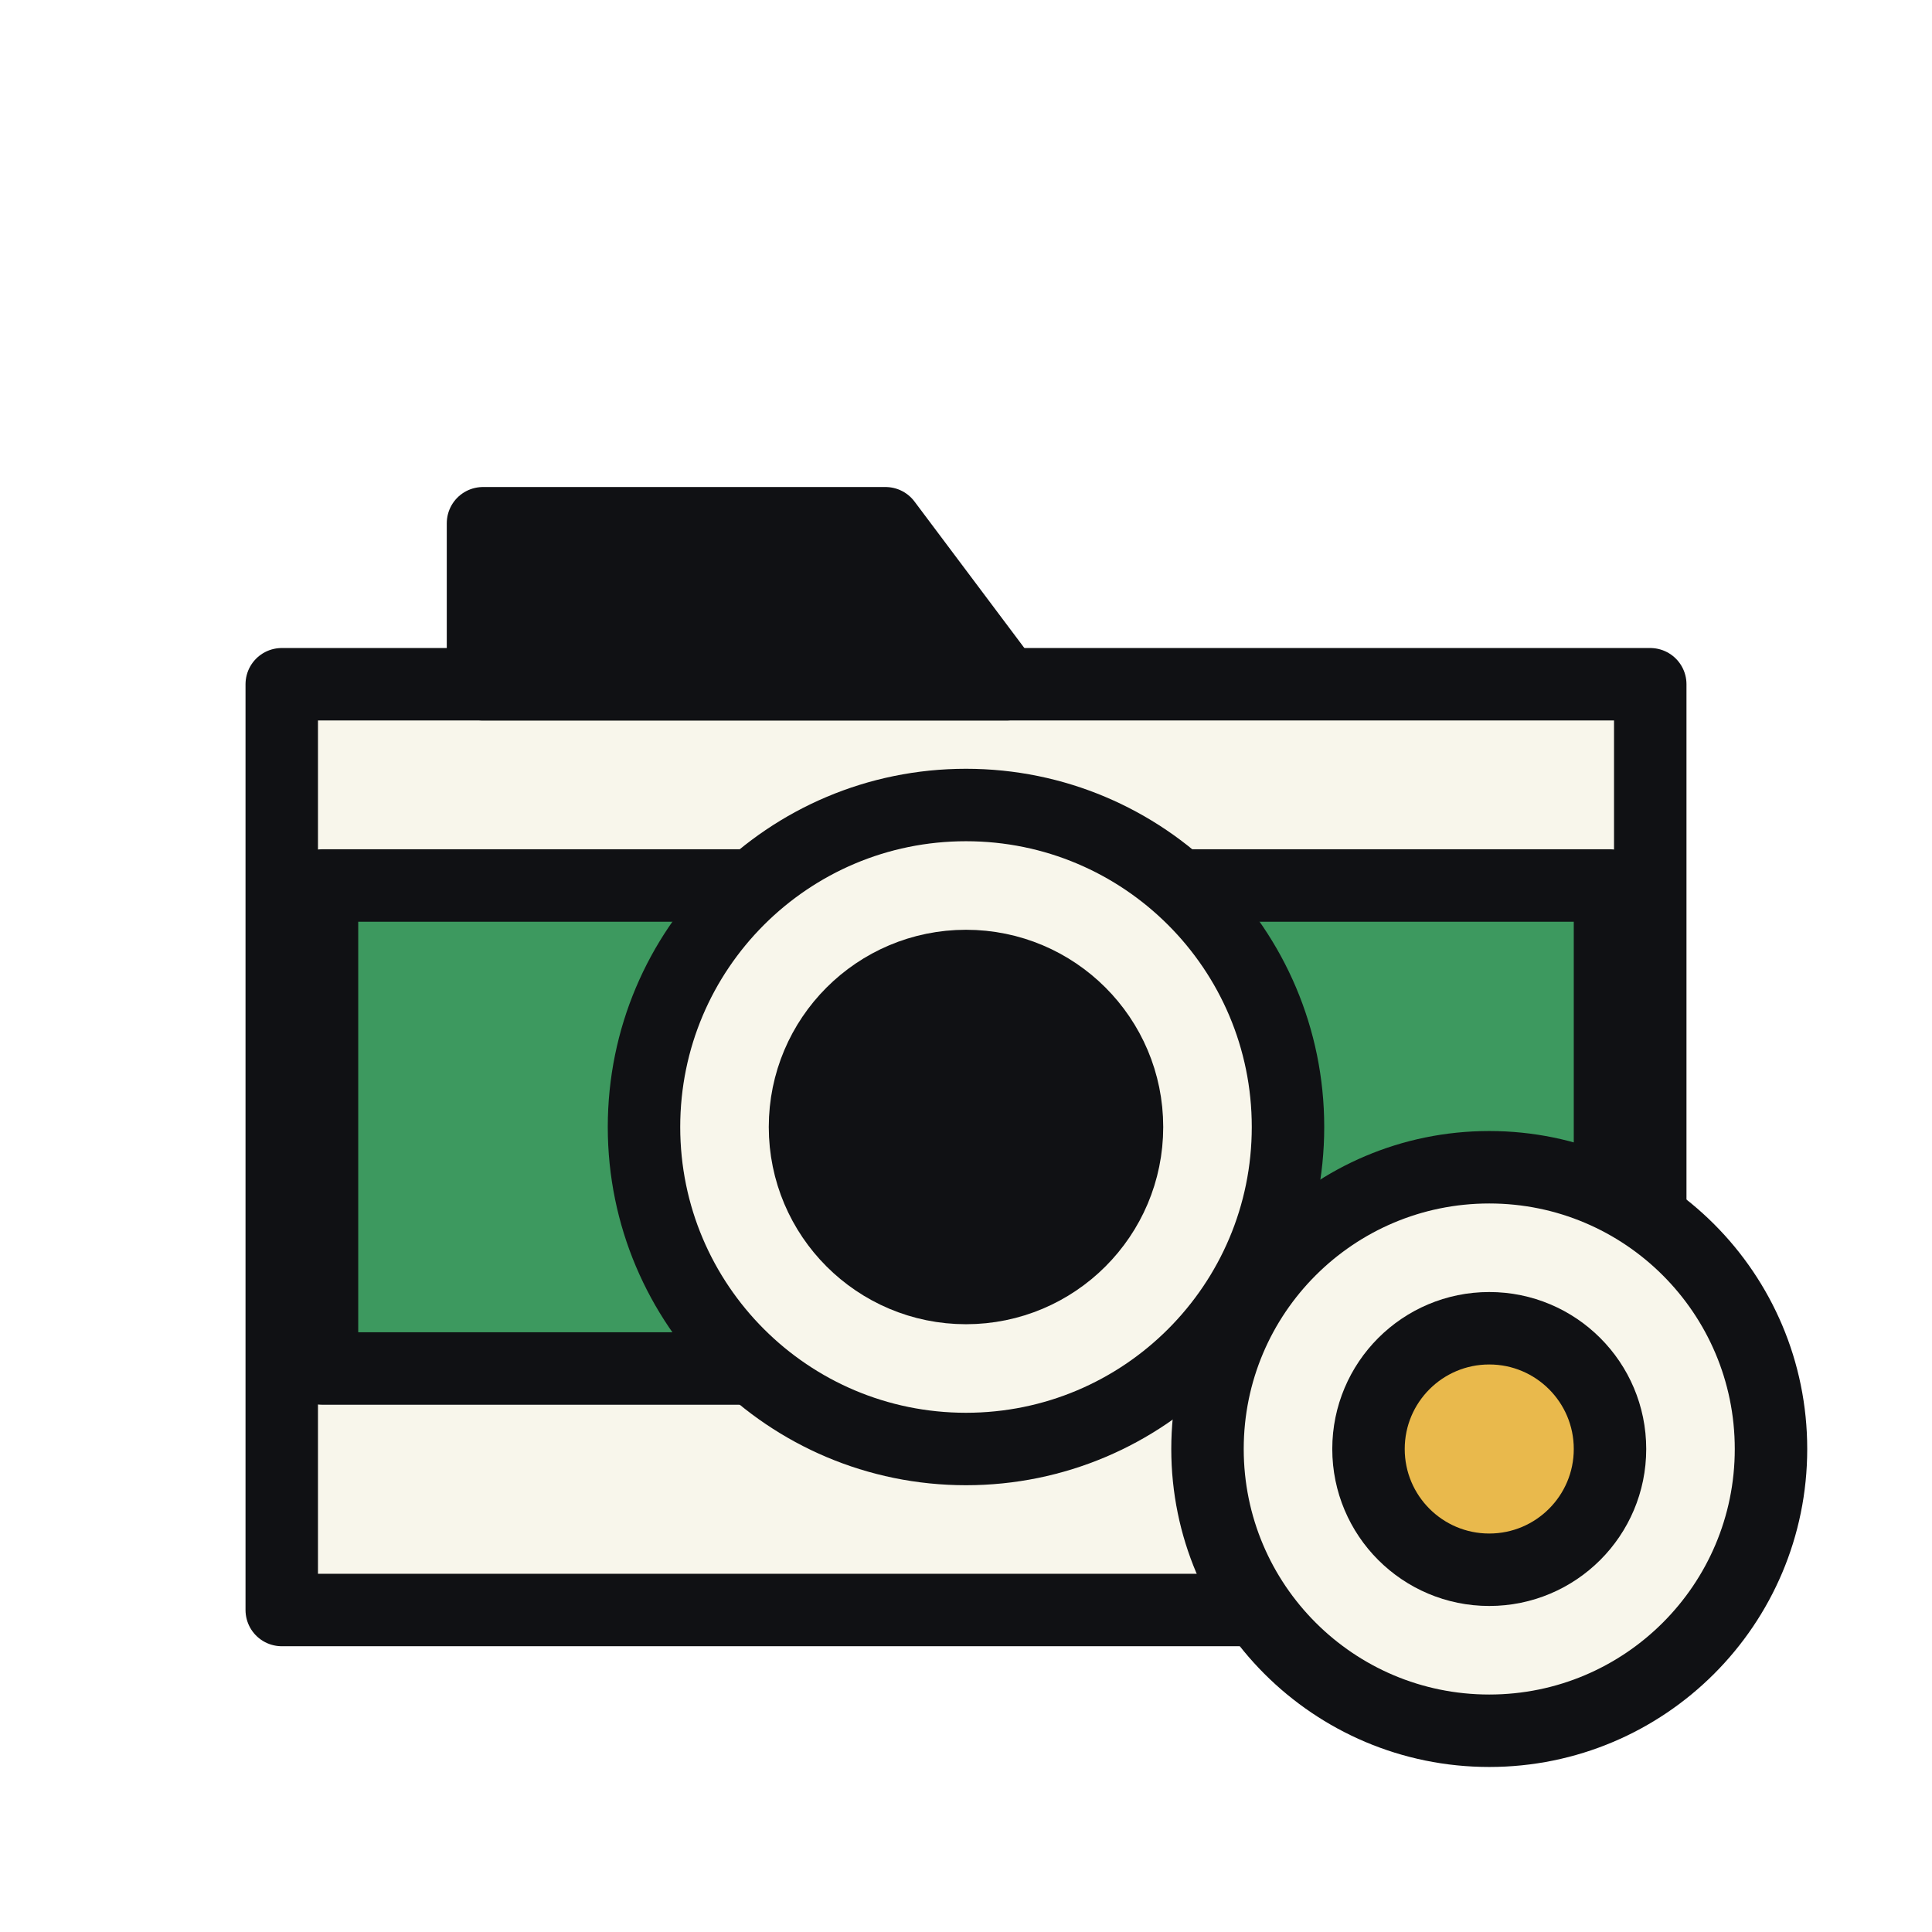
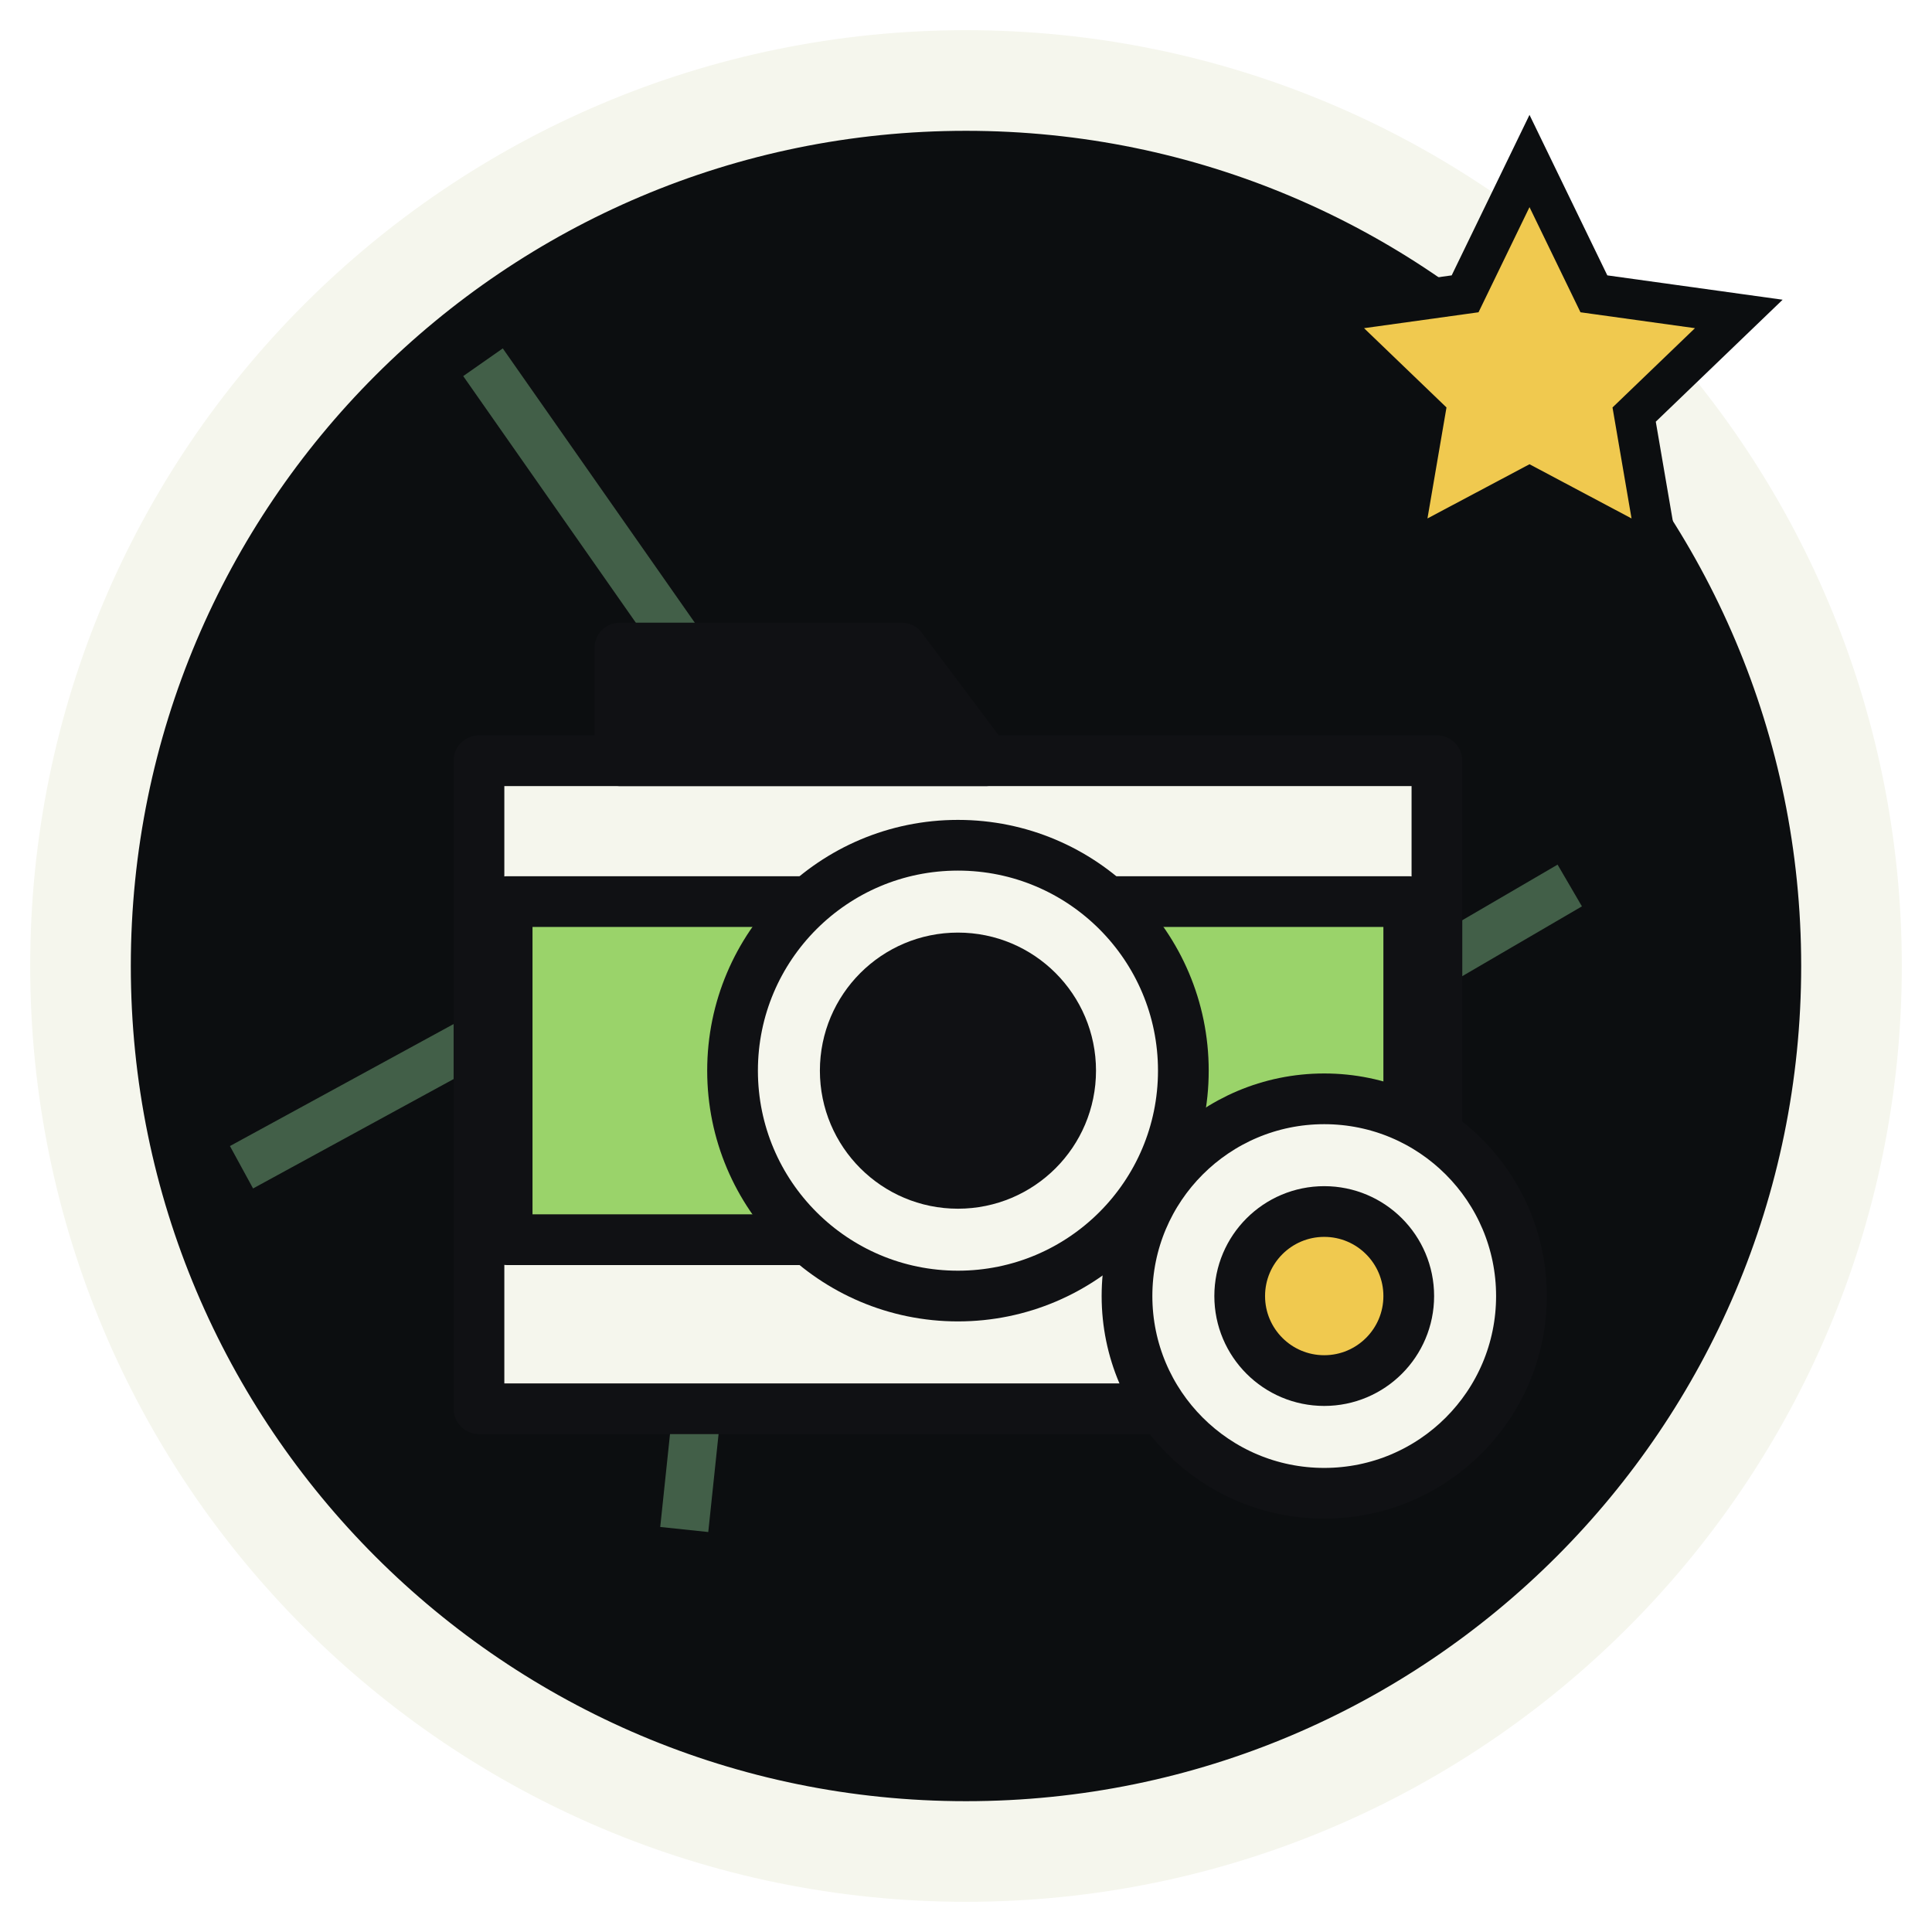
<svg xmlns="http://www.w3.org/2000/svg" width="480" height="480" viewBox="0 0 48 48">
-   <g stroke="#101114" stroke-width="1.8" stroke-linejoin="round" stroke-linecap="round">
-     <path fill="#f8f6eb" d="M7 17h34v23H7z" />
-     <path fill="#101114" d="M12 13h10l3 4H12z" />
-     <path fill="#3d995f" d="M8 22h32v12H8z" />
-     <circle fill="#f8f6eb" cx="24" cy="28" r="8" />
-     <circle fill="#101114" cx="24" cy="28" r="4" />
-     <circle cx="37" cy="36" r="7" fill="#f8f6eb" />
-     <circle cx="37" cy="36" r="3" fill="#e9b94c" />
+   <circle cx="24" cy="24" r="22" fill="#0c0e10" stroke="#f5f6ed" stroke-width="2.5" />
+   <path d="M6 29l11-6 10 6 12-7M12 9l7 10-2 19" fill="none" stroke="#425f48" stroke-width="1.2" />
+   <g transform="translate(7 7) scale(.70)">
+     <g stroke="#101114" stroke-width="1.8" stroke-linejoin="round" stroke-linecap="round">
+       <path fill="#f5f6ed" d="M7 17h34v23H7z" />
+       <path fill="#101114" d="M12 13h10l3 4H12z" />
+       <path fill="#9ad36a" d="M8 22h32v12H8z" />
+       <circle fill="#f5f6ed" cx="24" cy="28" r="8" />
+       <circle fill="#101114" cx="24" cy="28" r="4" />
+       <circle cx="37" cy="36" r="7" fill="#f5f6ed" />
+       <circle cx="37" cy="36" r="3" fill="#f0c94f" />
+     </g>
  </g>
+   <path d="M38 4l1.6 3.3 3.6.5-2.6 2.5.6 3.5-3.2-1.7-3.2 1.7.6-3.5-2.6-2.5 3.6-.5z" fill="#f0c94f" stroke="#0c0e10" stroke-width="1" />
</svg>
